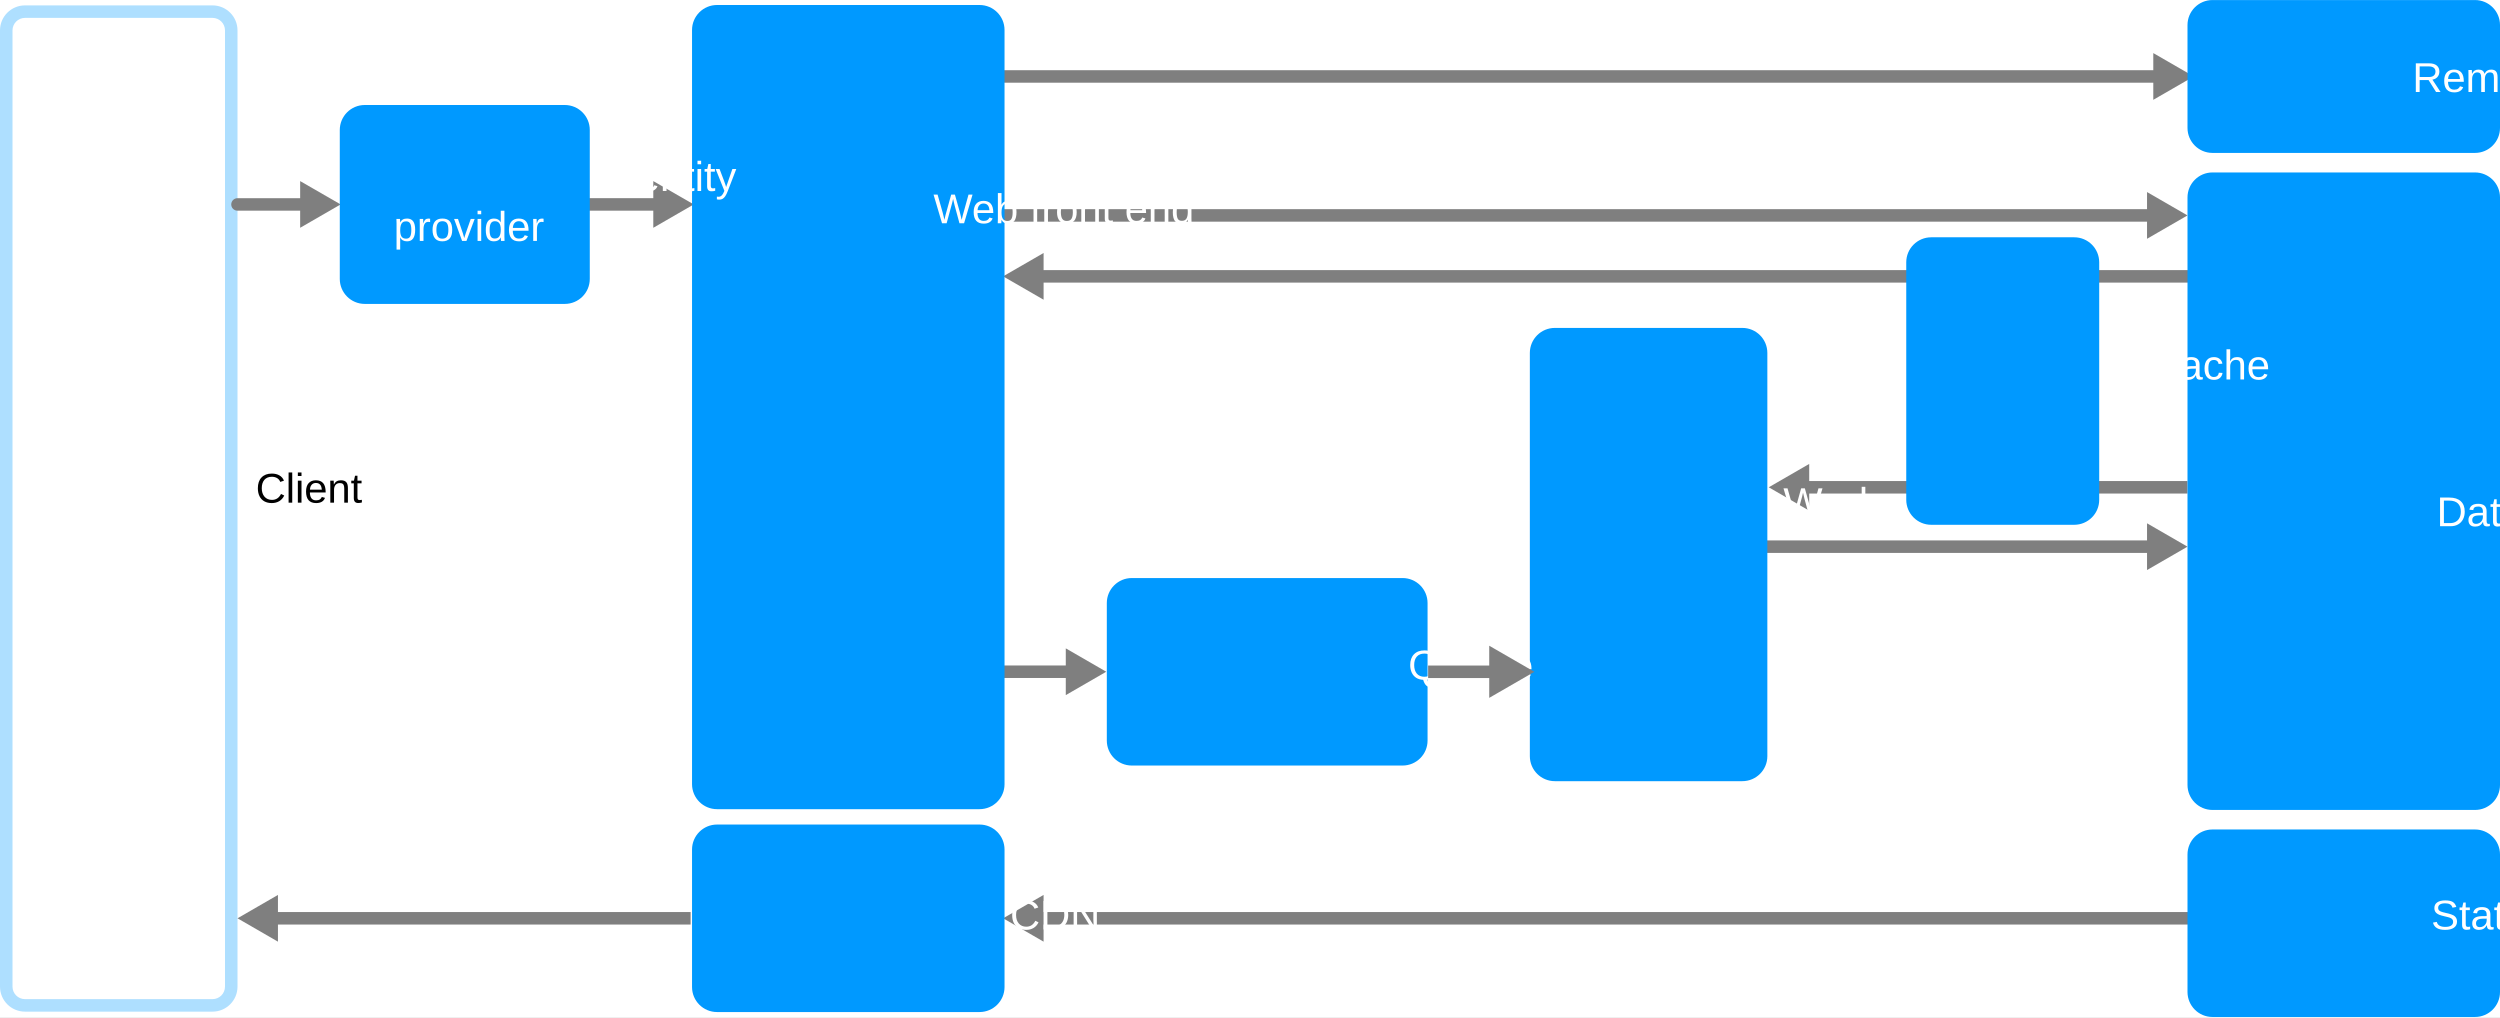
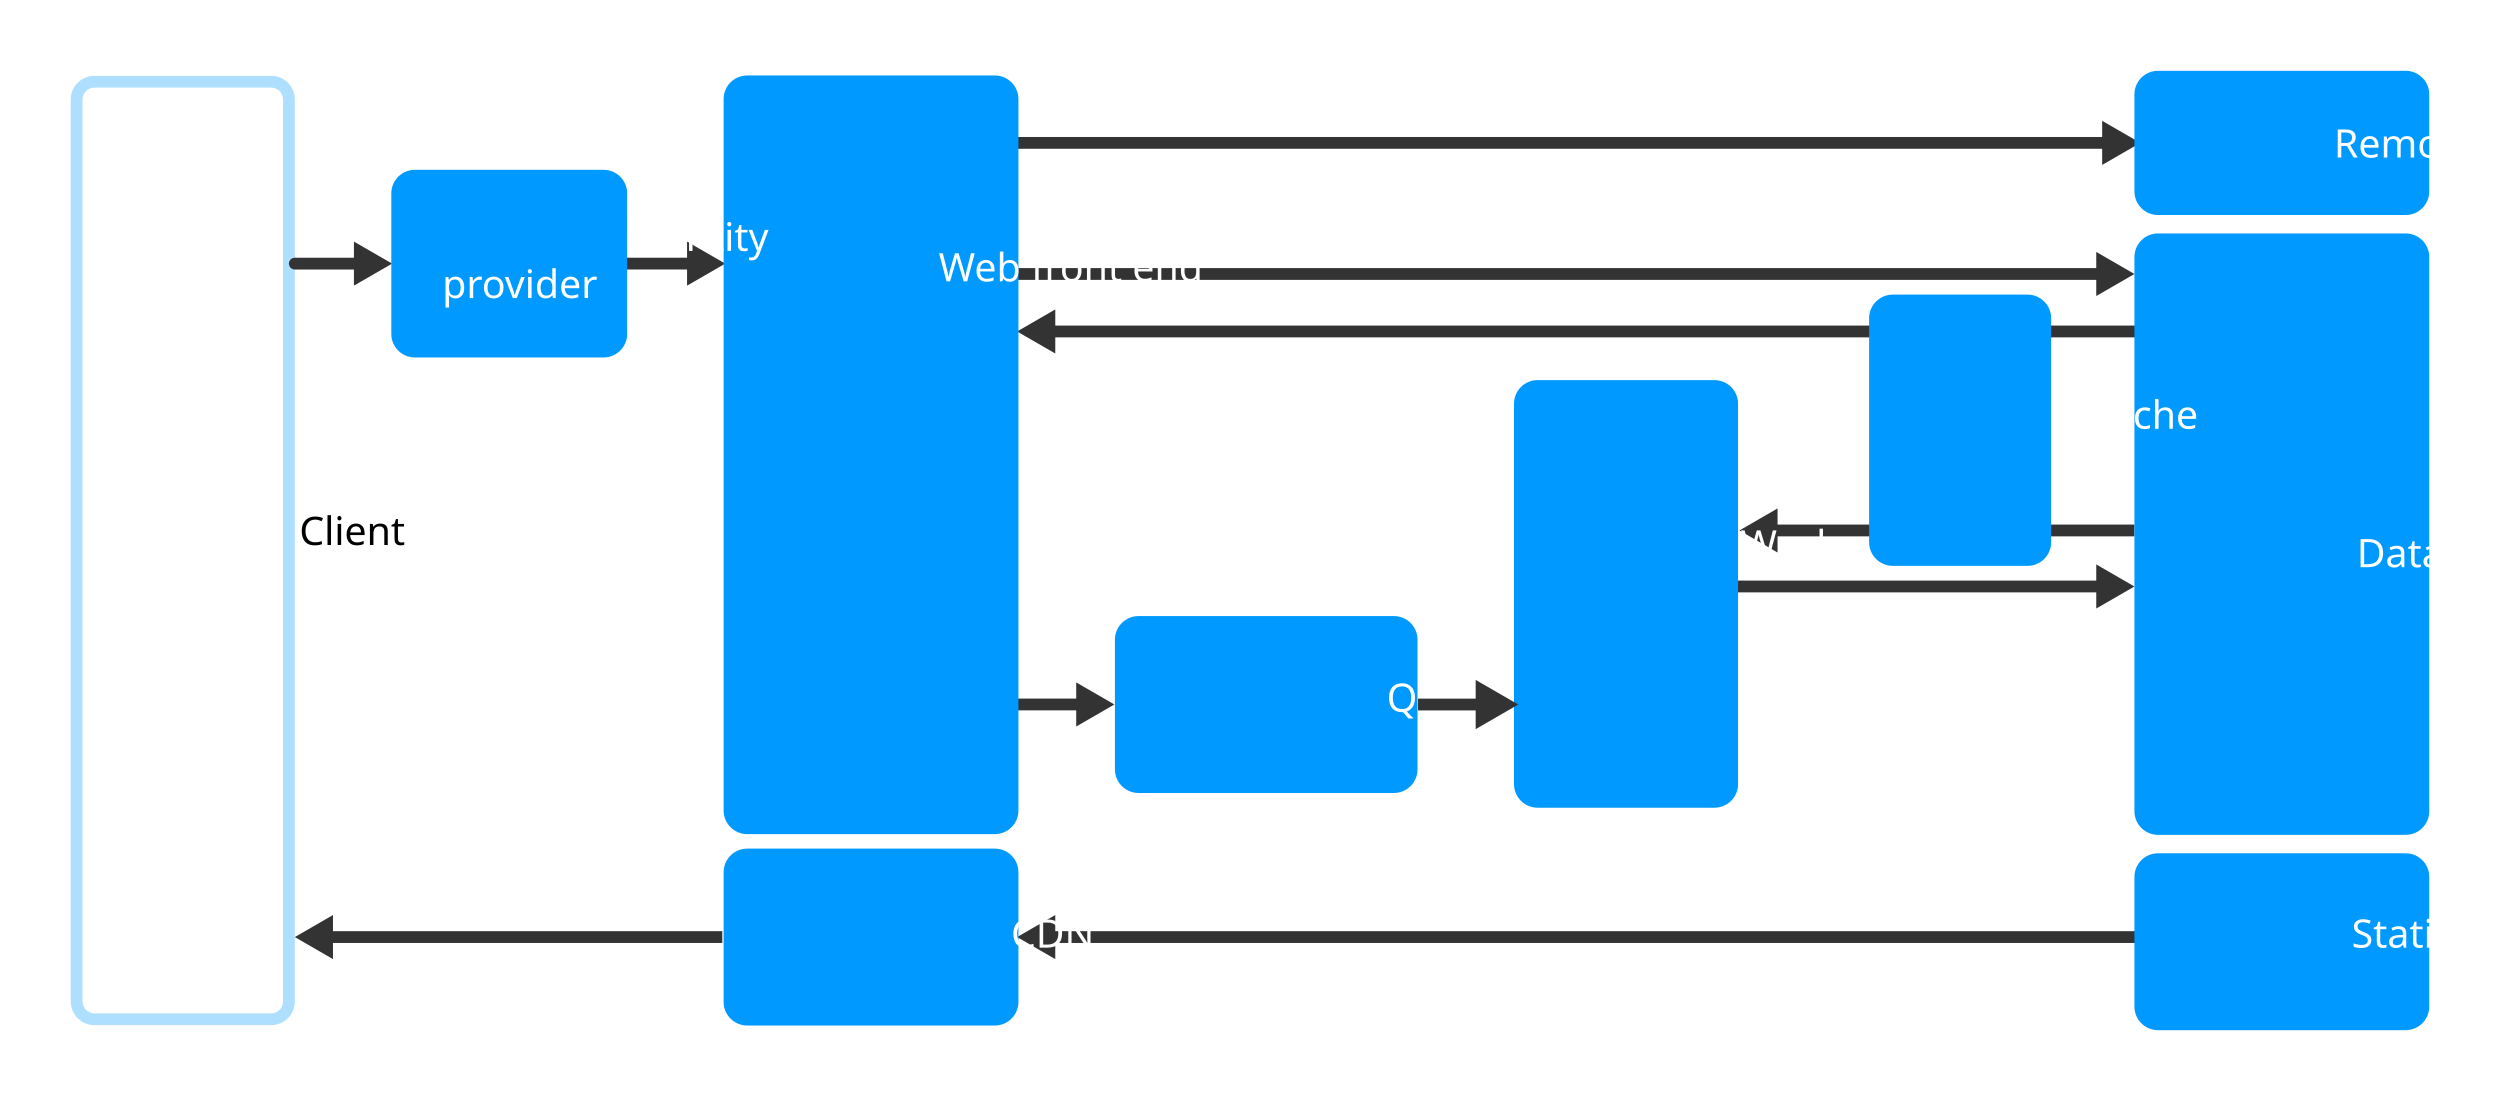
- <svg xmlns="http://www.w3.org/2000/svg" xmlns:ns1="http://schemas.microsoft.com/visio/2003/SVGExtensions/" width="8.333in" height="3.39in" viewBox="0 0 600 244.073" xml:space="preserve" color-interpolation-filters="sRGB" class="st14">
+ <svg xmlns="http://www.w3.org/2000/svg" xmlns:ns1="http://schemas.microsoft.com/visio/2003/SVGExtensions/" width="8.833in" height="3.89in" viewBox="0 0 636 280.073" xml:space="preserve" color-interpolation-filters="sRGB" class="st14">
  <ns1:documentProperties ns1:langID="1033" />
  <style type="text/css">
	
		.st1 {fill:#ffffff;stroke:none;stroke-linecap:round;stroke-linejoin:round;stroke-width:0.75}
		.st2 {fill:none}
- 		.st3 {stroke:#7f7f7f;stroke-linecap:butt;stroke-width:3}
- 		.st4 {fill:#7f7f7f;stroke:none;stroke-linecap:butt;stroke-width:0.75}
+ 		.st3 {stroke:#333333;stroke-linecap:butt;stroke-width:3}
+ 		.st4 {fill:#333333;stroke:none;stroke-linecap:butt;stroke-width:0.75}
		.st5 {fill:#0099ff;stroke:none;stroke-linecap:butt;stroke-width:0.75}
		.st6 {fill:none;stroke:none;stroke-linecap:butt;stroke-width:0.75}
- 		.st7 {fill:#ffffff;font-family:Arial;font-size:0.833em}
+ 		.st7 {fill:#ffffff;font-family:'Segoe UI';font-size:0.833em}
		.st8 {fill:#aedfff;stroke:none;stroke-linecap:butt;stroke-width:0.75}
- 		.st9 {fill:#000000;font-family:Arial;font-size:0.833em}
+ 		.st9 {fill:#000000;font-family:'Segoe UI';font-size:0.833em}
		.st10 {stroke:none;stroke-linecap:butt;stroke-width:0.75}
- 		.st11 {fill:#7f7f7f;stroke:#7f7f7f;stroke-linecap:butt;stroke-width:0.75}
+ 		.st11 {fill:#333333;stroke:#333333;stroke-linecap:butt;stroke-width:0.75}
		.st12 {font-size:1em}
- 		.st13 {stroke:#7f7f7f;stroke-linecap:round;stroke-linejoin:round;stroke-width:3}
+ 		.st13 {stroke:#333333;stroke-linecap:round;stroke-linejoin:round;stroke-width:3}
		.st14 {fill:none;fill-rule:evenodd;font-size:12px;overflow:visible;stroke-linecap:square;stroke-miterlimit:3}
	
	</style>
  <g ns1:mID="10" ns1:index="1" ns1:groupContext="backgroundPage">
    <ns1:userDefs>
      <ns1:ud ns1:nameU="msvVisioCreated" ns1:prompt="" ns1:val="VT0(0):26" />
    </ns1:userDefs>
    <ns1:pageProperties width="8.333" height="3.39" ns1:drawingScale="1" ns1:pageScale="1" ns1:drawingUnits="19" ns1:shadowOffsetX="8.99999" ns1:shadowOffsetY="-8.99999" />
    <g id="shape1-1" ns1:mID="1" ns1:groupContext="shape">
      <ns1:userDefs>
        <ns1:ud ns1:nameU="Background" ns1:val="VT0(0):26" />
        <ns1:ud ns1:nameU="visVersion" ns1:val="VT0(15):26" />
        <ns1:ud ns1:nameU="msvShapeCategories" ns1:prompt="" ns1:val="VT4(DoNotContain)" />
        <ns1:ud ns1:nameU="msvVisioCreated" ns1:prompt="" ns1:val="VT0(0):26" />
      </ns1:userDefs>
-       <rect x="0" y="0" width="600" height="244.073" class="st1" />
+       <rect x="0" y="0" width="636" height="280.073" class="st1" />
    </g>
  </g>
-   <g ns1:mID="0" ns1:index="2" ns1:groupContext="foregroundPage">
+   <g ns1:mID="0" ns1:index="2" ns1:groupContext="foregroundPage" transform="translate(18,18)">
    <ns1:pageProperties ns1:drawingScale="1" ns1:pageScale="1" ns1:drawingUnits="19" ns1:shadowOffsetX="8.99999" ns1:shadowOffsetY="-8.99999" />
    <ns1:layer ns1:name="Connector" ns1:index="0" />
    <g id="shape1-3" ns1:mID="1" ns1:groupContext="shape" transform="translate(432.57,-127.128)">
      <path d="M0 244.07 L92.43 244.07 L0 244.07 Z" class="st2" />
      <path d="M0 244.07 L92.43 244.07" class="st3" />
    </g>
    <g id="shape2-6" ns1:mID="2" ns1:groupContext="shape" transform="translate(424.5,-121.518)">
      <path d="M9.71 244.07 L0 238.46 L9.71 232.85 L9.71 244.07 Z" class="st4" />
    </g>
    <g id="shape3-8" ns1:mID="3" ns1:groupContext="shape" transform="translate(248.82,-23.688)">
      <path d="M0 244.07 L278.43 244.07 L0 244.07 Z" class="st2" />
      <path d="M0 244.07 L278.43 244.07" class="st3" />
    </g>
    <g id="shape4-11" ns1:mID="4" ns1:groupContext="shape" transform="translate(240.75,-18.078)">
      <path d="M9.71 244.07 L0 238.46 L9.71 232.85 L9.71 244.07 Z" class="st4" />
    </g>
    <g id="shape5-13" ns1:mID="5" ns1:groupContext="shape" transform="translate(423,-112.878)">
      <path d="M0 244.07 L93.93 244.07 L0 244.07 Z" class="st2" />
      <path d="M0 244.07 L93.93 244.07" class="st3" />
    </g>
    <g id="shape6-16" ns1:mID="6" ns1:groupContext="shape" transform="translate(515.287,-107.268)">
      <path d="M0 244.07 L9.71 238.46 L0 232.85 L0 244.07 Z" class="st4" />
    </g>
    <g id="shape7-18" ns1:mID="7" ns1:groupContext="shape" transform="translate(248.82,-177.753)">
      <path d="M0 244.07 L280.69 244.07 L0 244.07 Z" class="st2" />
      <path d="M0 244.07 L280.69 244.07" class="st3" />
    </g>
    <g id="shape8-21" ns1:mID="8" ns1:groupContext="shape" transform="translate(240.743,-172.143)">
      <path d="M9.72 244.07 L0 238.46 L9.72 232.85 L9.72 244.07 Z" class="st4" />
    </g>
    <g id="shape9-23" ns1:mID="9" ns1:groupContext="shape" transform="translate(240.75,-192.378)">
      <path d="M0 244.07 L276.18 244.07 L0 244.07 Z" class="st2" />
      <path d="M0 244.07 L276.18 244.07" class="st3" />
    </g>
    <g id="shape10-26" ns1:mID="10" ns1:groupContext="shape" transform="translate(515.287,-186.768)">
      <path d="M0 244.07 L9.71 238.46 L0 232.85 L0 244.07 Z" class="st4" />
    </g>
    <g id="shape11-28" ns1:mID="11" ns1:groupContext="shape" transform="translate(240.743,-225.73)">
      <path d="M0 244.07 L277.69 244.07 L0 244.07 Z" class="st2" />
      <path d="M0 244.07 L277.69 244.07" class="st3" />
    </g>
    <g id="shape12-31" ns1:mID="12" ns1:groupContext="shape" transform="translate(516.788,-220.12)">
      <path d="M0 244.07 L9.72 238.46 L0 232.85 L0 244.07 Z" class="st4" />
    </g>
    <g id="shape13-33" ns1:mID="13" ns1:groupContext="shape" transform="translate(141,-195.018)">
      <path d="M0 244.07 L17.43 244.07 L0 244.07 Z" class="st2" />
      <path d="M0 244.07 L17.43 244.07" class="st3" />
    </g>
    <g id="shape14-36" ns1:mID="14" ns1:groupContext="shape" transform="translate(156.788,-189.408)">
      <path d="M0 244.07 L9.71 238.46 L0 232.86 L0 244.07 Z" class="st4" />
    </g>
    <g id="shape15-38" ns1:mID="15" ns1:groupContext="shape" transform="translate(367.163,-56.598)">
      <path d="M-0 238.07 A6 6 -180 0 0 6 244.07 L51 244.07 A6 6 -180 0 0 57 238.07 L57 141.29 A6        6 -180 0 0 51 135.29 L6 135.29 A6 6 -180 0 0 0 141.29 L0 238.07 Z" class="st5" />
    </g>
    <g id="shape16-40" ns1:mID="16" ns1:groupContext="shape" transform="translate(378,-117)">
      <ns1:userDefs />
      <ns1:textBlock ns1:margins="rect(0,0,0,0)" />
      <ns1:textRect cx="22.5" cy="238.073" width="45" height="12" />
      <rect x="0" y="232.073" width="45" height="12" class="st6" />
      <text x="-0" y="241.07" class="st7" ns1:langID="1033">
        <ns1:paragraph />
        <ns1:tabList />Worker</text>
    </g>
    <g id="shape17-43" ns1:mID="17" ns1:groupContext="shape" transform="translate(0.000125828,-1.2855)">
      <path d="M51 5.57 A3 3 0 0 1 54 8.57 L54 238.07 A3 3 0 0 1 51 241.07 L6 241.07 A3 3 0 0 1 3 238.07 L3 8.57 A3 3 0 0 1        6 5.57 L51 5.57 ZM51 2.57 L6 2.57 A6 6 -180 0 0 -0 8.57 L0 238.07 A6 6 -180 0 0 6 244.07 L51 244.07 A6 6        -180 0 0 57 238.07 L57 8.57 A6 6 -180 0 0 51 2.57 Z" class="st8" />
    </g>
    <g id="shape18-45" ns1:mID="18" ns1:groupContext="shape" transform="translate(11.3901,-120.435)">
      <ns1:userDefs />
      <ns1:textBlock ns1:margins="rect(0,0,0,0)" />
      <ns1:textRect cx="30.025" cy="238.073" width="60.06" height="12" />
      <rect x="0" y="232.073" width="60.05" height="12" class="st6" />
      <text x="-0.01" y="241.07" class="st9" ns1:langID="1033">
        <ns1:paragraph />
        <ns1:tabList />Client</text>
    </g>
    <g id="shape19-48" ns1:mID="19" ns1:groupContext="shape" transform="translate(55.5001,-195.018)">
      <path d="M0 244.07 L18.18 244.07 L0 244.07 Z" class="st2" />
      <path d="M0 244.07 L18.18 244.07" class="st10" />
    </g>
    <g id="shape20-51" ns1:mID="20" ns1:groupContext="shape" transform="translate(72.0376,-189.408)">
      <path d="M0 244.07 L9.71 238.46 L0 232.86 L0 244.07 Z" class="st4" />
    </g>
    <g id="shape21-53" ns1:mID="21" ns1:groupContext="shape" transform="translate(240.75,-82.8629)">
      <path d="M0 244.07 L16.68 244.07 L0 244.07 Z" class="st2" />
      <path d="M0 244.07 L16.68 244.07" class="st3" />
    </g>
    <g id="shape22-56" ns1:mID="22" ns1:groupContext="shape" transform="translate(255.788,-77.2529)">
      <path d="M0 244.07 L9.71 238.46 L0 232.85 L0 244.07 Z" class="st4" />
    </g>
    <g id="shape23-58" ns1:mID="23" ns1:groupContext="shape" transform="translate(525,-207.378)">
      <path d="M-0 238.07 A6 6 -180 0 0 6 244.07 L69 244.07 A6 6 -180 0 0 75 238.07 L75 213.38 A6        6 -180 0 0 69 207.38 L6 207.38 A6 6 -180 0 0 0 213.38 L0 238.07 Z" class="st5" />
    </g>
    <g id="shape24-60" ns1:mID="24" ns1:groupContext="shape" transform="translate(528.975,-219)">
      <ns1:userDefs />
      <ns1:textBlock ns1:margins="rect(0,0,0,0)" />
      <ns1:textRect cx="37.012" cy="238.073" width="74.03" height="12" />
      <rect x="0" y="232.073" width="74.025" height="12" class="st6" />
      <text x="-0" y="241.07" class="st7" ns1:langID="1033">
        <ns1:paragraph />
        <ns1:tabList />Remote service</text>
    </g>
    <g id="shape25-63" ns1:mID="25" ns1:groupContext="shape" transform="translate(525,-0.003)">
      <path d="M-0 238.07 A6 6 -180 0 0 6 244.07 L69 244.07 A6 6 -180 0 0 75 238.07 L75 205.07 A6        6 -180 0 0 69 199.07 L6 199.07 A6 6 -180 0 0 0 205.07 L0 238.07 Z" class="st5" />
    </g>
    <g id="shape26-65" ns1:mID="26" ns1:groupContext="shape" transform="translate(533.475,-18)">
      <ns1:userDefs />
      <ns1:textBlock ns1:margins="rect(0,0,0,0)" />
      <ns1:textRect cx="33.525" cy="238.073" width="67.05" height="12" />
      <rect x="0" y="232.073" width="67.05" height="12" class="st6" />
      <text x="-0" y="241.07" class="st7" ns1:langID="1033">
        <ns1:paragraph />
        <ns1:tabList />Static content</text>
    </g>
    <g id="shape27-68" ns1:mID="27" ns1:groupContext="shape" transform="translate(525,-49.6905)">
      <path d="M0 238.07 A6 6 -180 0 0 6 244.07 L69 244.07 A6 6 -180 0 0 75 238.07 L75 97.07 A6        6 -180 0 0 69 91.07 L6 91.07 A6 6 -180 0 0 -0 97.07 L0 238.07 Z" class="st5" />
    </g>
    <g id="shape28-70" ns1:mID="28" ns1:groupContext="shape" transform="translate(534.793,-114.788)">
      <ns1:userDefs />
      <ns1:textBlock ns1:margins="rect(0,0,0,0)" />
      <ns1:textRect cx="27.354" cy="238.073" width="54.71" height="12" />
      <rect x="0" y="232.073" width="54.708" height="12" class="st6" />
      <text x="-0" y="241.07" class="st7" ns1:langID="1033">
        <ns1:paragraph />
        <ns1:tabList />Database</text>
    </g>
    <g id="shape29-73" ns1:mID="29" ns1:groupContext="shape" transform="translate(265.635,-60.348)">
      <path d="M-0 238.07 A6 6 -180 0 0 6 244.07 L70.98 244.07 A6 6 -180 0 0 76.98 238.07 L76.98 205.07        A6 6 -180 0 0 70.98 199.07 L6 199.07 A6 6 -180 0 0 -0 205.07 L0 238.07 Z" class="st5" />
    </g>
    <g id="shape30-75" ns1:mID="30" ns1:groupContext="shape" transform="translate(288,-77.9999)">
      <ns1:userDefs />
      <ns1:textBlock ns1:margins="rect(0,0,0,0)" />
      <ns1:textRect cx="25.025" cy="238.073" width="50.06" height="12" />
      <rect x="0" y="232.073" width="50.05" height="12" class="st6" />
      <text x="-0.01" y="241.07" class="st7" ns1:langID="1033">
        <ns1:paragraph />
        <ns1:tabList />Queue</text>
    </g>
    <g id="shape31-78" ns1:mID="31" ns1:groupContext="shape" transform="translate(166.088,-49.878)">
      <path d="M0 238.07 A6 6 -180 0 0 6 244.07 L69 244.07 A6 6 -180 0 0 75 238.07 L75 57.07 A6        6 -180 0 0 69 51.07 L6 51.07 A6 6 -180 0 0 0 57.07 L0 238.07 Z" class="st5" />
    </g>
    <g id="shape32-80" ns1:mID="32" ns1:groupContext="shape" transform="translate(174.013,-187.5)">
      <ns1:userDefs />
      <ns1:textBlock ns1:margins="rect(0,0,0,0)" />
      <ns1:textRect cx="31.825" cy="238.073" width="63.65" height="12" />
      <rect x="0" y="232.073" width="63.65" height="12" class="st6" />
      <text x="-0" y="241.07" class="st7" ns1:langID="1033">
        <ns1:paragraph />
        <ns1:tabList />Web front end</text>
    </g>
    <g id="shape33-83" ns1:mID="33" ns1:groupContext="shape" transform="translate(166.088,-1.188)">
      <path d="M-0 238.07 A6 6 -180 0 0 6 244.07 L69 244.07 A6 6 -180 0 0 75 238.07 L75 205.07 A6        6 -180 0 0 69 199.07 L6 199.07 A6 6 -180 0 0 -0 205.07 L0 238.07 Z" class="st5" />
    </g>
    <g id="shape34-85" ns1:mID="34" ns1:groupContext="shape" transform="translate(192.425,-18)">
      <ns1:userDefs />
      <ns1:textBlock ns1:margins="rect(0,0,0,0)" />
      <ns1:textRect cx="14.575" cy="238.073" width="29.16" height="12" />
      <rect x="0" y="232.073" width="29.15" height="12" class="st6" />
      <text x="-0.01" y="241.07" class="st7" ns1:langID="1033">
        <ns1:paragraph />
        <ns1:tabList />CDN</text>
    </g>
    <g id="shape35-88" ns1:mID="35" ns1:groupContext="shape" transform="translate(81.5476,-171.138)">
      <path d="M0 238.07 A6 6 -180 0 0 6 244.07 L54 244.07 A6 6 -180 0 0 60 238.07 L60 202.33 A6        6 -180 0 0 54 196.33 L6 196.33 A6 6 -180 0 0 -0 202.33 L0 238.07 Z" class="st5" />
    </g>
    <g id="shape36-90" ns1:mID="36" ns1:groupContext="shape" transform="translate(342.75,-82.8479)">
      <path d="M0 244.07 L16.68 244.07 L0 244.07 Z" class="st2" />
      <path d="M0 244.07 L16.68 244.07" class="st3" />
    </g>
    <g id="shape37-93" ns1:mID="37" ns1:groupContext="shape" transform="translate(357.788,-77.2379)">
      <path d="M0 244.07 L9.71 238.46 L0 232.85 L0 244.07 Z" class="st11" />
    </g>
    <g id="shape38-95" ns1:mID="38" ns1:groupContext="shape" transform="translate(65.0701,-23.688)">
      <path d="M0 244.07 L100.68 244.07 L0 244.07 Z" class="st2" />
      <path d="M0 244.07 L100.68 244.07" class="st3" />
    </g>
    <g id="shape39-98" ns1:mID="39" ns1:groupContext="shape" transform="translate(57.0001,-18.078)">
      <path d="M9.71 244.07 L0 238.46 L9.71 232.85 L9.71 244.07 Z" class="st4" />
    </g>
    <g id="shape40-100" ns1:mID="40" ns1:groupContext="shape" transform="translate(457.5,-118.128)">
      <path d="M-0 238.07 A6 6 -180 0 0 6 244.07 L40.31 244.07 A6 6 -180 0 0 46.31 238.07 L46.31 181.07        A6 6 -180 0 0 40.31 175.07 L6 175.07 A6 6 -180 0 0 -0 181.07 L0 238.07 Z" class="st5" />
    </g>
    <g id="shape41-102" ns1:mID="41" ns1:groupContext="shape" transform="translate(465.9,-150)">
      <ns1:userDefs />
      <ns1:textBlock ns1:margins="rect(0,0,0,0)" />
      <ns1:textRect cx="15.75" cy="238.073" width="31.5" height="12" />
      <rect x="0" y="232.073" width="31.5" height="12" class="st6" />
      <text x="-0" y="241.07" class="st7" ns1:langID="1033">
        <ns1:paragraph />
        <ns1:tabList />Cache</text>
    </g>
    <g id="shape42-105" ns1:mID="42" ns1:groupContext="shape" transform="translate(94.5,-178.995)">
      <ns1:userDefs />
      <ns1:textBlock ns1:margins="rect(0,0,0,0)" />
      <ns1:textRect cx="18.549" cy="227.82" width="37.1" height="32.505" />
      <rect x="0" y="211.568" width="37.099" height="32.505" class="st6" />
      <text x="-0" y="224.82" class="st7" ns1:langID="1033">
        <ns1:paragraph />
        <ns1:tabList />Identity <tspan x="-0" dy="1.2em" class="st12">provider</tspan>
      </text>
    </g>
    <g id="shape43-109" ns1:mID="43" ns1:groupContext="shape" ns1:layerMember="0" transform="translate(56.9988,-195.014)">
      <path d="M15.04 244.07 L0 244.07 L15.04 244.07 Z" class="st2" />
      <path d="M15.04 244.07 L0 244.07" class="st13" />
    </g>
  </g>
</svg>
